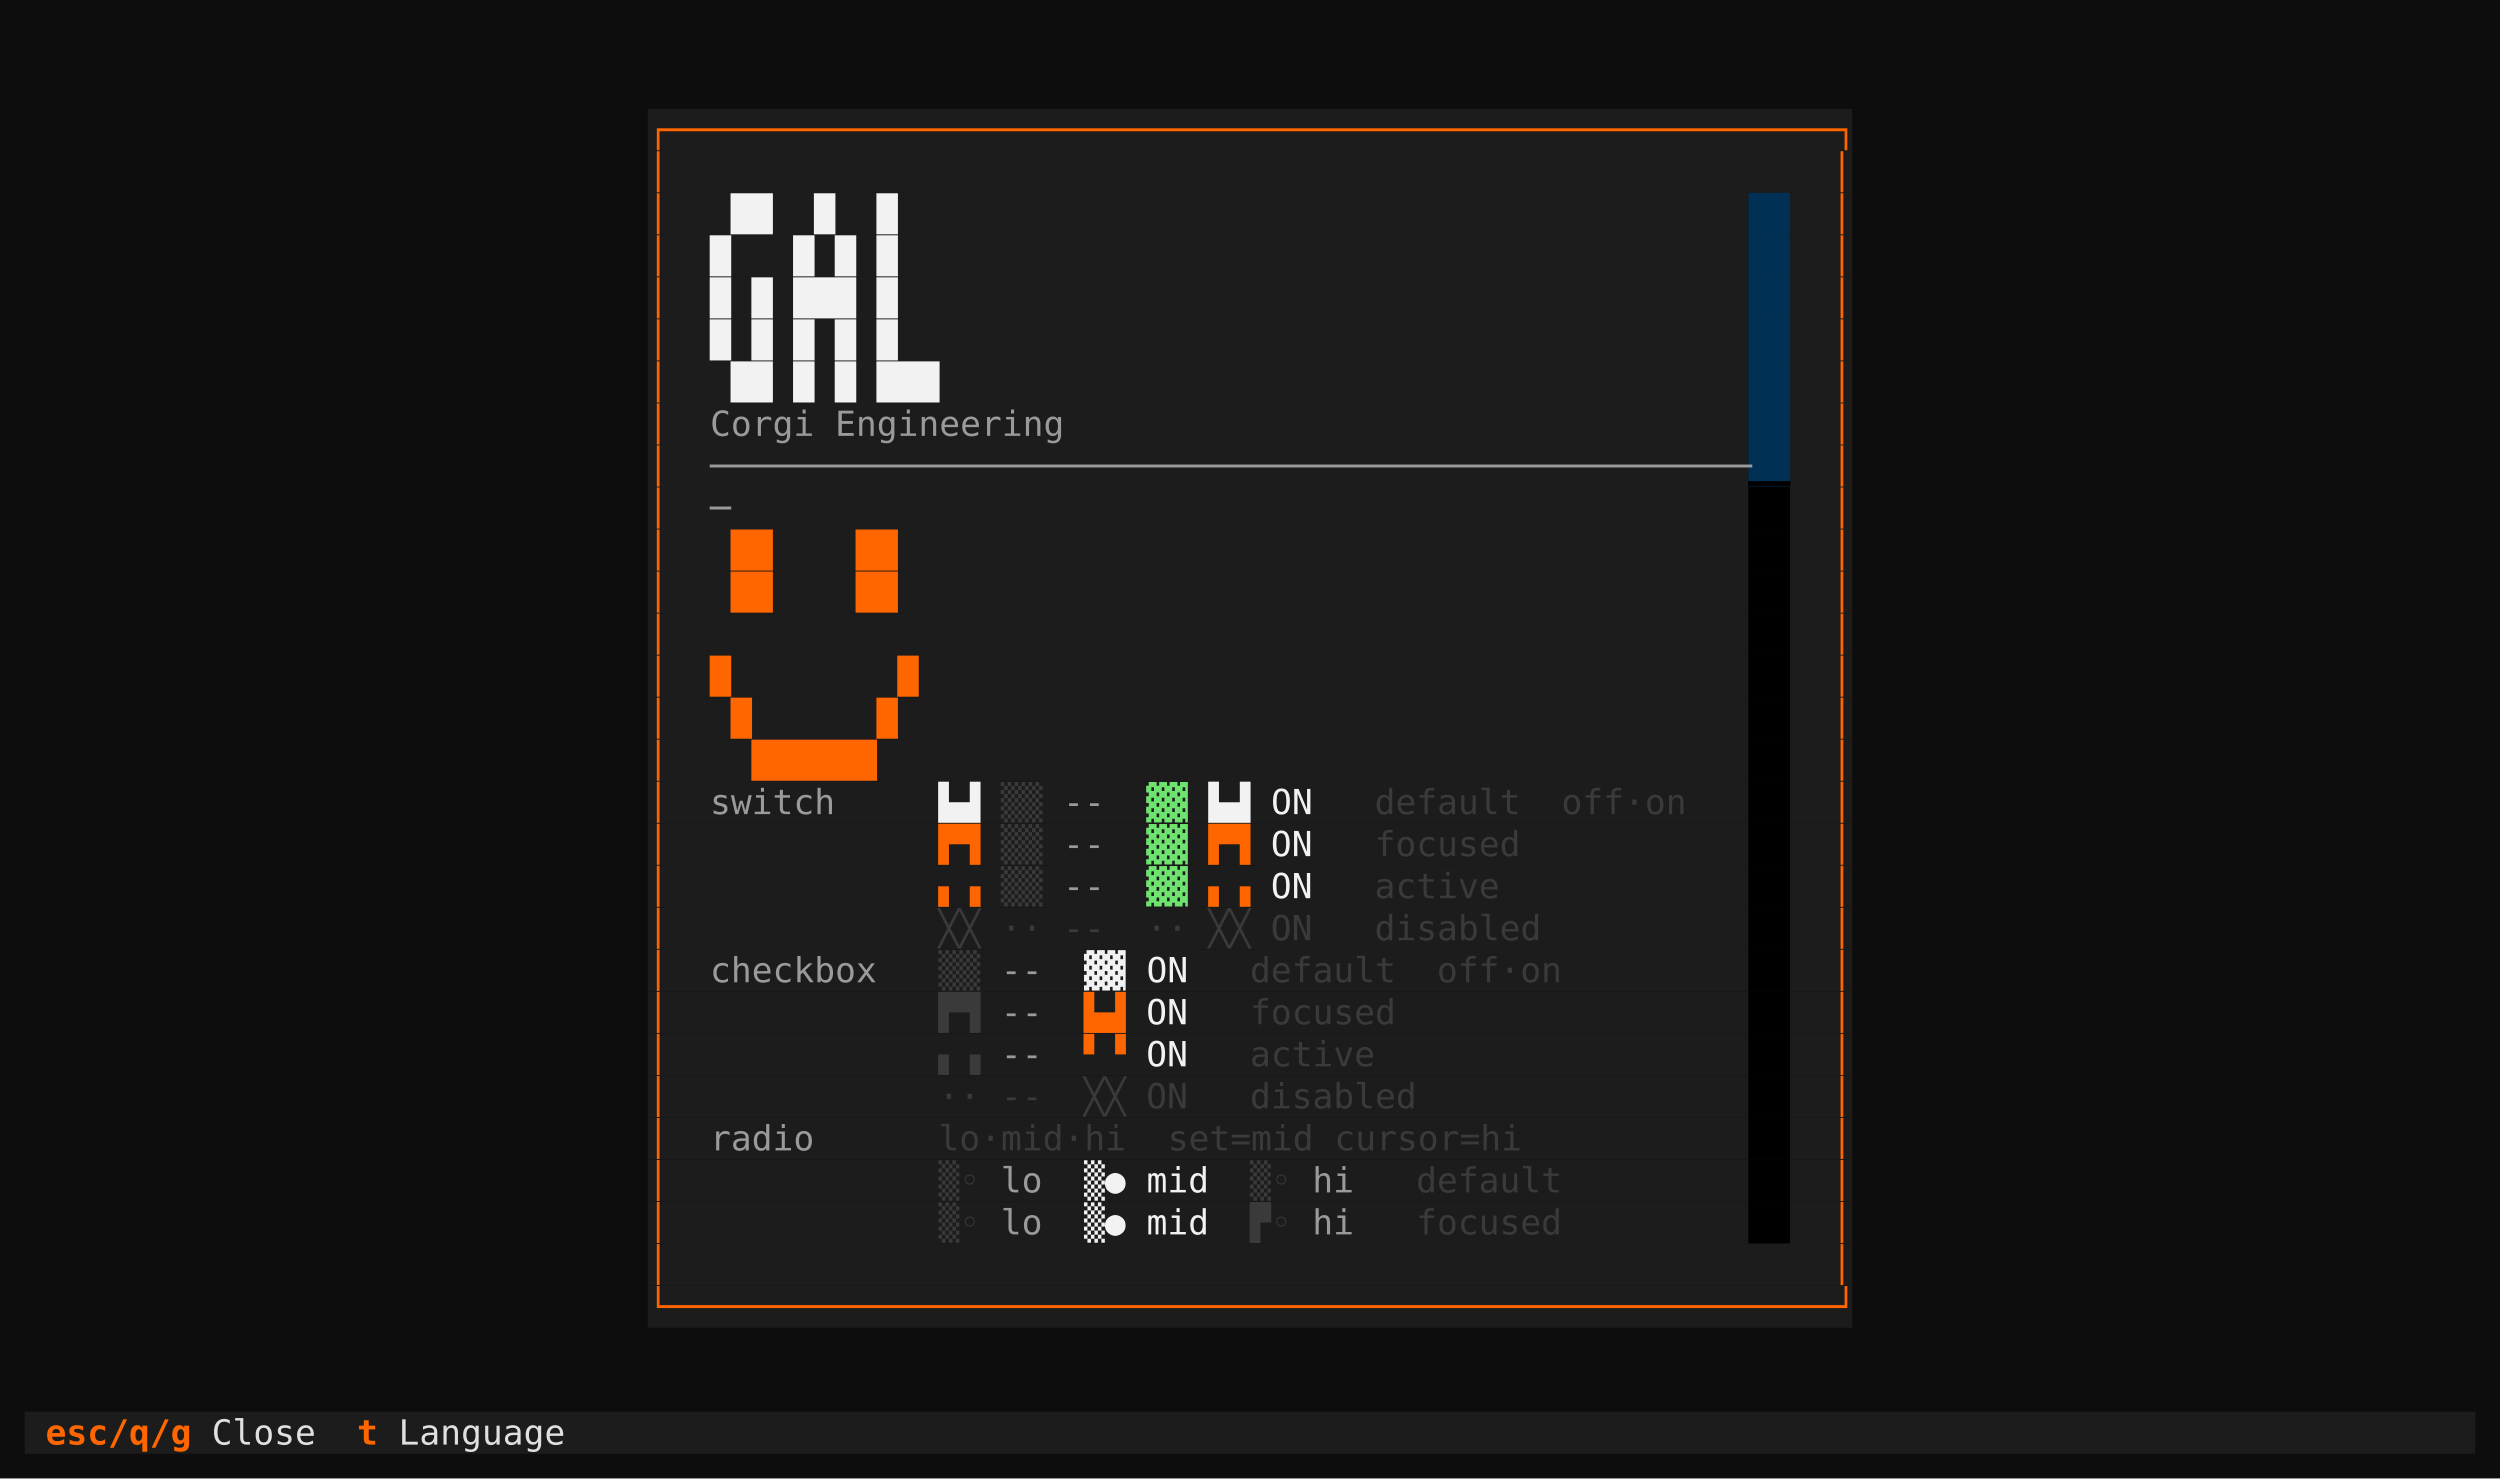
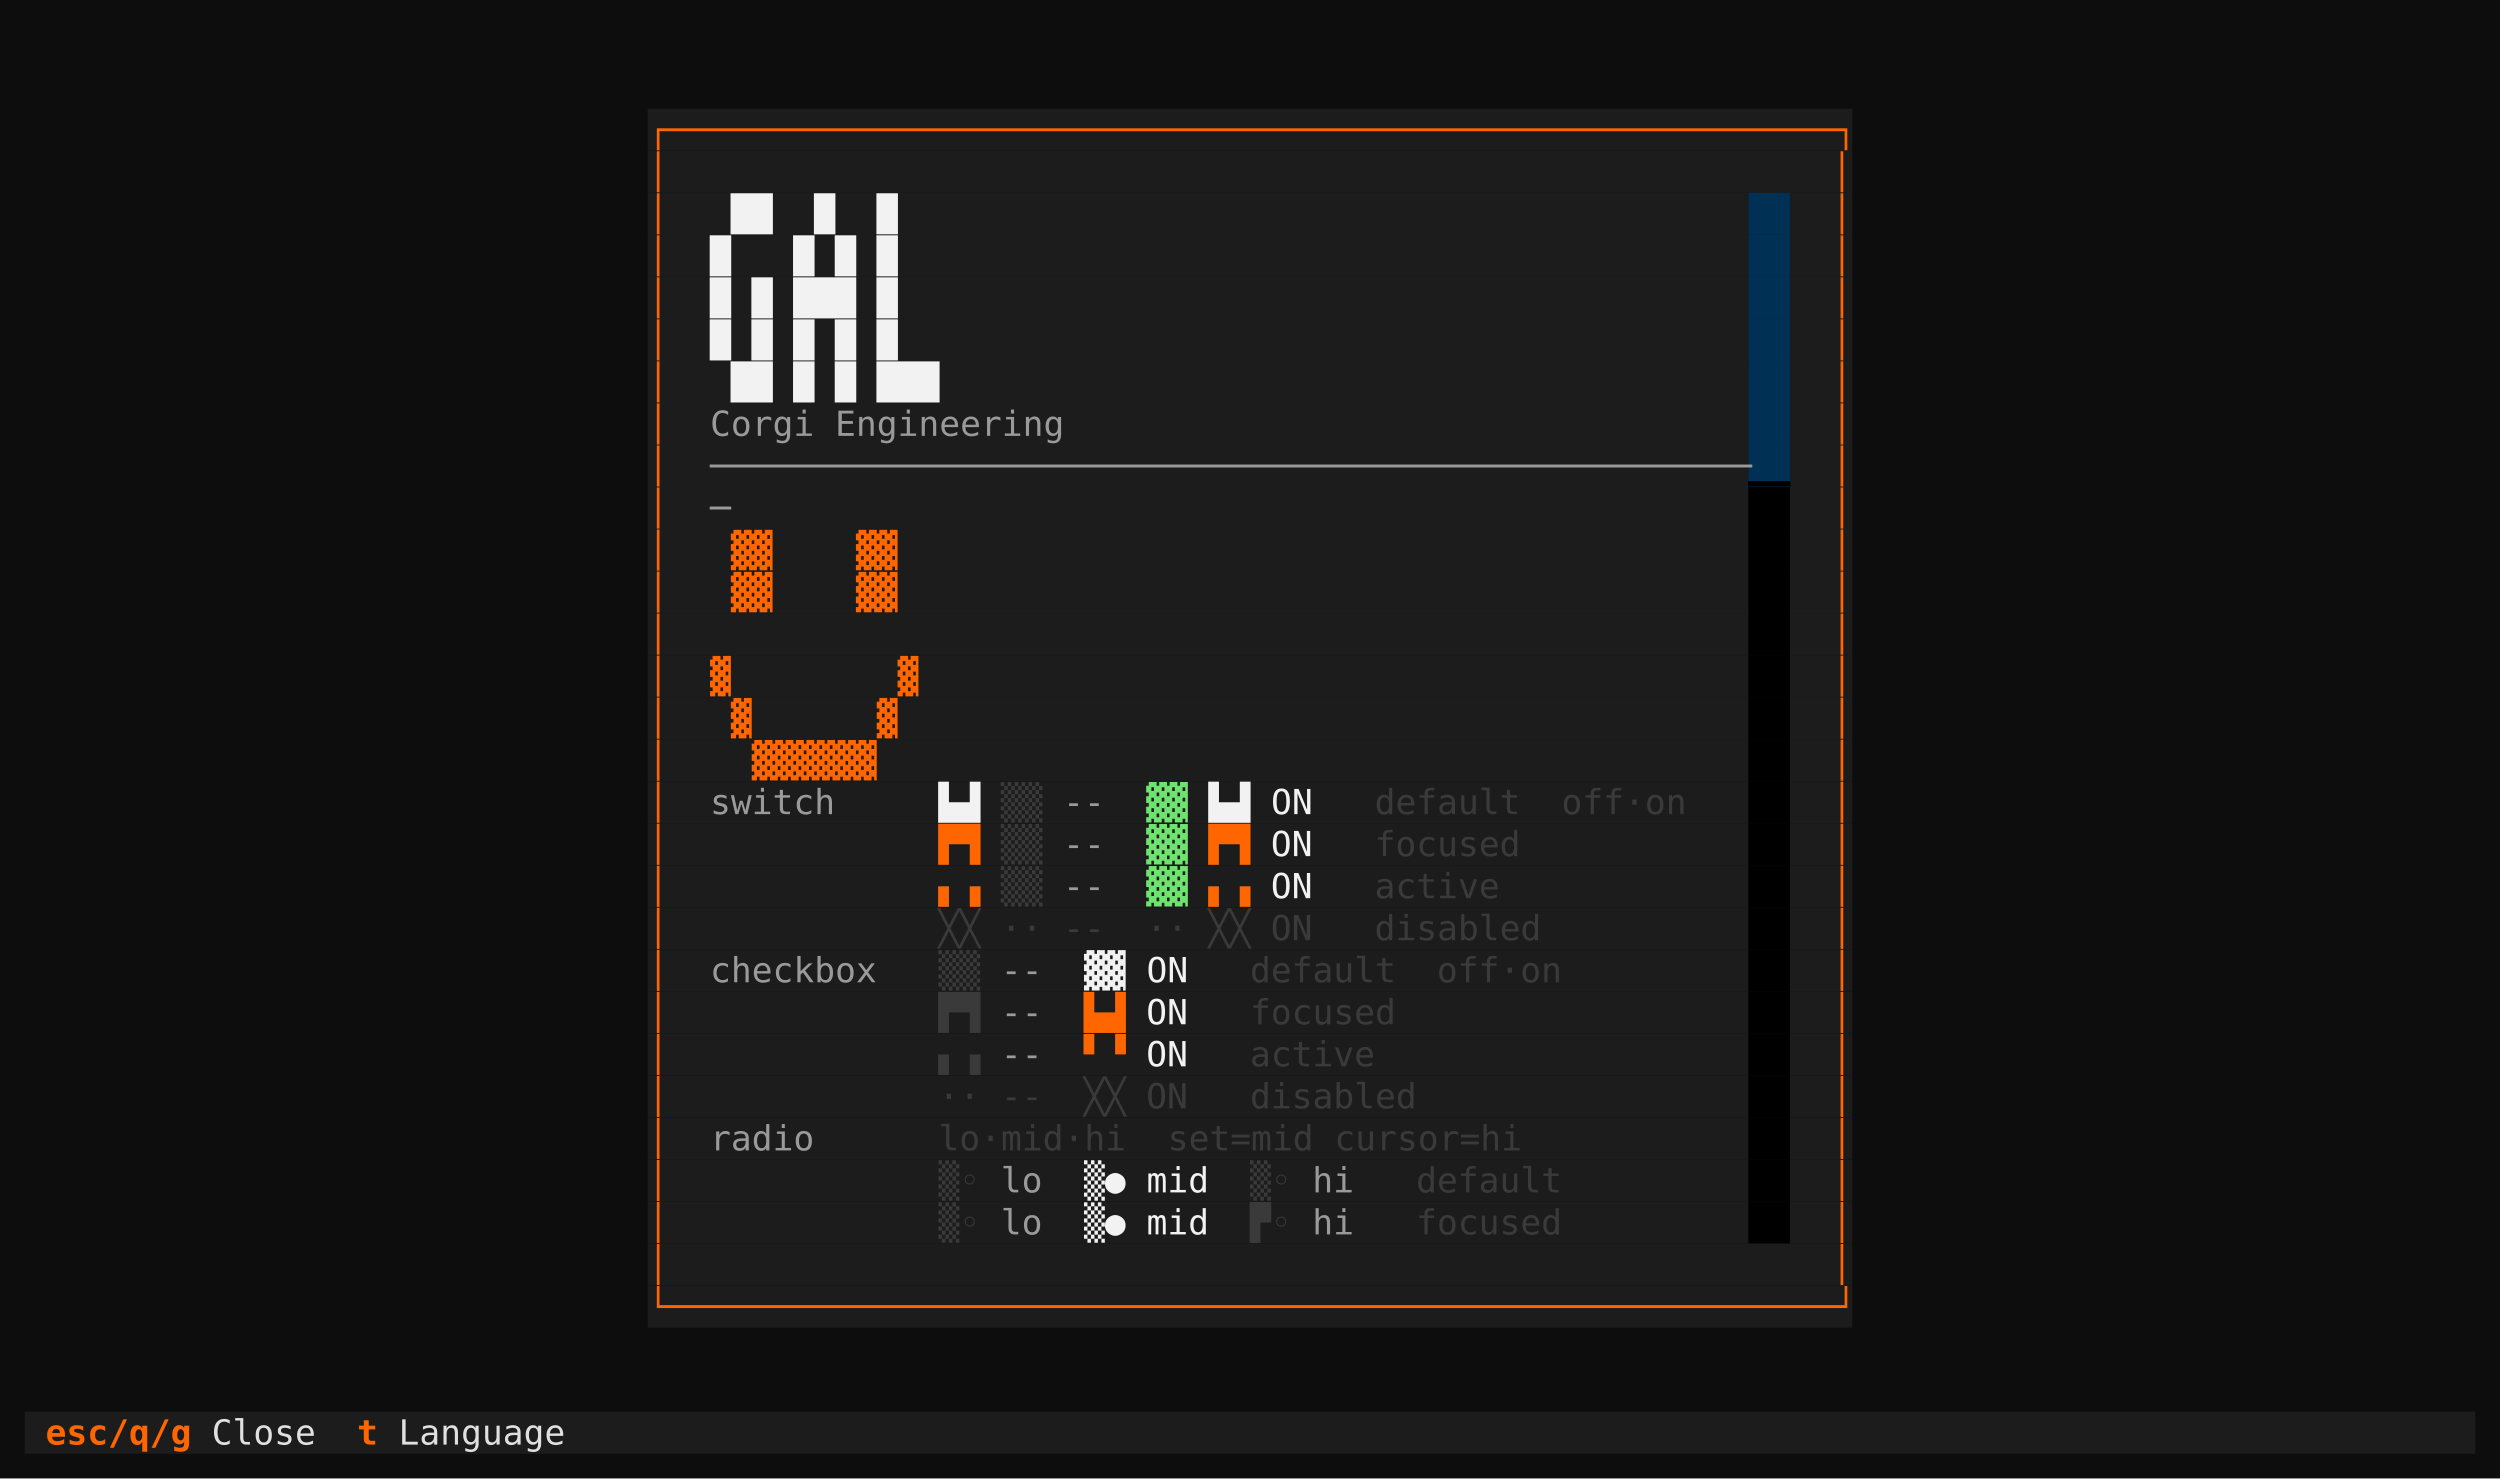
<svg xmlns="http://www.w3.org/2000/svg" viewBox="0 0 1011.2 598.0" role="img" aria-label="taskboard · corgi · components">
  <rect width="1011.2" height="598.0" fill="#0d0d0d" />
  <g font-family="ui-monospace,SFMono-Regular,'DejaVu Sans Mono','Cascadia Mono',Menlo,Consolas,'Liberation Mono',monospace" font-size="14.0" xml:space="preserve" style="white-space:pre;font-variant-ligatures:none">
    <rect x="262.0" y="44.0" width="487.2" height="17.0" fill="#1c1c1c" />
    <text x="262.0" y="57.3" fill="#ff6600">┌────────────────────────────────────────────────────────┐</text>
    <rect x="262.0" y="61.0" width="487.2" height="17.0" fill="#1c1c1c" />
    <text x="262.0" y="74.3" fill="#ff6600">│</text>
    <text x="740.8" y="74.3" fill="#ff6600">│</text>
    <rect x="262.0" y="78.0" width="445.2" height="17.0" fill="#1c1c1c" />
    <rect x="707.2" y="78.0" width="16.8" height="17.0" fill="#003054" />
    <rect x="724.0" y="78.0" width="25.2" height="17.0" fill="#1c1c1c" />
    <text x="262.0" y="91.3" fill="#ff6600">│</text>
    <text x="287.2" y="91.3" fill="#f2f2f2"> ██  █  █  </text>
    <text x="740.8" y="91.3" fill="#ff6600">│</text>
    <rect x="262.0" y="95.0" width="445.2" height="17.0" fill="#1c1c1c" />
    <rect x="707.2" y="95.0" width="16.8" height="17.0" fill="#003054" />
    <rect x="724.0" y="95.0" width="25.2" height="17.0" fill="#1c1c1c" />
    <text x="262.0" y="108.3" fill="#ff6600">│</text>
    <text x="287.2" y="108.3" fill="#f2f2f2">█   █ █ █  </text>
    <text x="740.8" y="108.3" fill="#ff6600">│</text>
    <rect x="262.0" y="112.0" width="445.2" height="17.0" fill="#1c1c1c" />
    <rect x="707.2" y="112.0" width="16.8" height="17.0" fill="#003054" />
    <rect x="724.0" y="112.0" width="25.2" height="17.0" fill="#1c1c1c" />
    <text x="262.0" y="125.3" fill="#ff6600">│</text>
    <text x="287.2" y="125.3" fill="#f2f2f2">█ █ ███ █  </text>
    <text x="740.8" y="125.3" fill="#ff6600">│</text>
    <rect x="262.0" y="129.0" width="445.2" height="17.0" fill="#1c1c1c" />
    <rect x="707.2" y="129.0" width="16.8" height="17.0" fill="#003054" />
    <rect x="724.0" y="129.0" width="25.2" height="17.0" fill="#1c1c1c" />
    <text x="262.0" y="142.3" fill="#ff6600">│</text>
    <text x="287.2" y="142.3" fill="#f2f2f2">█ █ █ █ █  </text>
    <text x="740.8" y="142.3" fill="#ff6600">│</text>
    <rect x="262.0" y="146.0" width="445.2" height="17.0" fill="#1c1c1c" />
    <rect x="707.2" y="146.0" width="16.8" height="17.0" fill="#003054" />
    <rect x="724.0" y="146.0" width="25.2" height="17.0" fill="#1c1c1c" />
    <text x="262.0" y="159.3" fill="#ff6600">│</text>
    <text x="287.2" y="159.3" fill="#f2f2f2"> ██ █ █ ███</text>
    <text x="740.8" y="159.3" fill="#ff6600">│</text>
    <rect x="262.0" y="163.0" width="445.2" height="17.0" fill="#1c1c1c" />
    <rect x="707.2" y="163.0" width="16.8" height="17.0" fill="#003054" />
    <rect x="724.0" y="163.0" width="25.2" height="17.0" fill="#1c1c1c" />
    <text x="262.0" y="176.3" fill="#ff6600">│</text>
    <text x="287.2" y="176.3" fill="#9a9a9a">Corgi Engineering</text>
    <text x="740.8" y="176.3" fill="#ff6600">│</text>
    <rect x="262.0" y="180.0" width="445.2" height="17.0" fill="#1c1c1c" />
    <rect x="707.2" y="180.0" width="16.8" height="17.0" fill="#003054" />
    <rect x="724.0" y="180.0" width="25.2" height="17.0" fill="#1c1c1c" />
    <text x="262.0" y="193.3" fill="#ff6600">│</text>
    <text x="287.2" y="193.3" fill="#9a9a9a">──────────────────────────────────────────────────</text>
    <text x="707.2" y="193.3" fill="#000000">▁▁</text>
    <text x="740.8" y="193.3" fill="#ff6600">│</text>
    <rect x="262.0" y="197.0" width="445.2" height="17.0" fill="#1c1c1c" />
    <rect x="707.2" y="197.0" width="16.8" height="17.0" fill="#000000" />
    <rect x="724.0" y="197.0" width="25.2" height="17.0" fill="#1c1c1c" />
    <text x="262.0" y="210.3" fill="#ff6600">│</text>
    <text x="287.2" y="210.3" fill="#9a9a9a">─</text>
    <text x="740.8" y="210.3" fill="#ff6600">│</text>
    <rect x="262.0" y="214.0" width="445.2" height="17.0" fill="#1c1c1c" />
    <rect x="707.2" y="214.0" width="16.8" height="17.0" fill="#000000" />
    <rect x="724.0" y="214.0" width="25.2" height="17.0" fill="#1c1c1c" />
    <text x="262.0" y="227.3" fill="#ff6600">│</text>
-     <text x="287.2" y="227.3" fill="#ff6600"> ██    ██ </text>
+     <text x="287.2" y="227.3" fill="#ff6600"> ▓▓    ▓▓ </text>
    <text x="740.8" y="227.3" fill="#ff6600">│</text>
    <rect x="262.0" y="231.0" width="445.2" height="17.0" fill="#1c1c1c" />
    <rect x="707.2" y="231.0" width="16.8" height="17.0" fill="#000000" />
    <rect x="724.0" y="231.0" width="25.2" height="17.0" fill="#1c1c1c" />
    <text x="262.0" y="244.3" fill="#ff6600">│</text>
-     <text x="287.2" y="244.3" fill="#ff6600"> ██    ██ </text>
+     <text x="287.2" y="244.3" fill="#ff6600"> ▓▓    ▓▓ </text>
    <text x="740.8" y="244.3" fill="#ff6600">│</text>
    <rect x="262.0" y="248.0" width="445.2" height="17.0" fill="#1c1c1c" />
    <rect x="707.2" y="248.0" width="16.8" height="17.0" fill="#000000" />
    <rect x="724.0" y="248.0" width="25.2" height="17.0" fill="#1c1c1c" />
    <text x="262.0" y="261.3" fill="#ff6600">│</text>
    <text x="740.8" y="261.3" fill="#ff6600">│</text>
    <rect x="262.0" y="265.0" width="445.2" height="17.0" fill="#1c1c1c" />
    <rect x="707.2" y="265.0" width="16.8" height="17.0" fill="#000000" />
    <rect x="724.0" y="265.0" width="25.2" height="17.0" fill="#1c1c1c" />
    <text x="262.0" y="278.3" fill="#ff6600">│</text>
-     <text x="287.2" y="278.3" fill="#ff6600">█        █</text>
+     <text x="287.2" y="278.3" fill="#ff6600">▓        ▓</text>
    <text x="740.8" y="278.3" fill="#ff6600">│</text>
    <rect x="262.0" y="282.0" width="445.2" height="17.0" fill="#1c1c1c" />
    <rect x="707.2" y="282.0" width="16.8" height="17.0" fill="#000000" />
    <rect x="724.0" y="282.0" width="25.2" height="17.0" fill="#1c1c1c" />
    <text x="262.0" y="295.3" fill="#ff6600">│</text>
-     <text x="287.2" y="295.3" fill="#ff6600"> █      █ </text>
+     <text x="287.2" y="295.3" fill="#ff6600"> ▓      ▓ </text>
    <text x="740.8" y="295.3" fill="#ff6600">│</text>
    <rect x="262.0" y="299.0" width="445.2" height="17.0" fill="#1c1c1c" />
    <rect x="707.2" y="299.0" width="16.8" height="17.0" fill="#000000" />
    <rect x="724.0" y="299.0" width="25.2" height="17.0" fill="#1c1c1c" />
    <text x="262.0" y="312.3" fill="#ff6600">│</text>
-     <text x="287.2" y="312.3" fill="#ff6600">  ██████  </text>
+     <text x="287.2" y="312.3" fill="#ff6600">  ▓▓▓▓▓▓  </text>
    <text x="740.8" y="312.3" fill="#ff6600">│</text>
    <rect x="262.0" y="316.0" width="445.2" height="17.0" fill="#1c1c1c" />
    <rect x="707.2" y="316.0" width="16.8" height="17.0" fill="#000000" />
    <rect x="724.0" y="316.0" width="25.2" height="17.0" fill="#1c1c1c" />
    <text x="262.0" y="329.3" fill="#ff6600">│</text>
    <text x="287.2" y="329.3" fill="#9a9a9a">switch     </text>
    <text x="379.6" y="329.3" fill="#f2f2f2">▙▟ </text>
    <text x="404.8" y="329.3" fill="#3a3a3a">▒▒</text>
    <text x="430.0" y="329.3" fill="#9a9a9a">--</text>
    <text x="463.6" y="329.3" fill="#6fe36f">▓▓</text>
    <text x="480.4" y="329.3" fill="#f2f2f2"> ▙▟ ON   </text>
    <text x="556.0" y="329.3" fill="#3a3a3a">default</text>
    <text x="631.6" y="329.3" fill="#3a3a3a">off·on</text>
    <text x="740.8" y="329.3" fill="#ff6600">│</text>
    <rect x="262.0" y="333.0" width="445.2" height="17.0" fill="#1c1c1c" />
    <rect x="707.2" y="333.0" width="16.8" height="17.0" fill="#000000" />
    <rect x="724.0" y="333.0" width="25.2" height="17.0" fill="#1c1c1c" />
    <text x="262.0" y="346.3" fill="#ff6600">│</text>
    <text x="379.6" y="346.3" fill="#ff6600">▛▜</text>
    <text x="404.8" y="346.3" fill="#3a3a3a">▒▒</text>
    <text x="430.0" y="346.3" fill="#9a9a9a">--</text>
    <text x="463.6" y="346.3" fill="#6fe36f">▓▓</text>
    <text x="488.8" y="346.3" fill="#ff6600">▛▜</text>
    <text x="505.6" y="346.3" fill="#f2f2f2"> ON   </text>
    <text x="556.0" y="346.3" fill="#3a3a3a">focused</text>
    <text x="740.8" y="346.3" fill="#ff6600">│</text>
    <rect x="262.0" y="350.0" width="445.2" height="17.0" fill="#1c1c1c" />
    <rect x="707.2" y="350.0" width="16.8" height="17.0" fill="#000000" />
    <rect x="724.0" y="350.0" width="25.2" height="17.0" fill="#1c1c1c" />
    <text x="262.0" y="363.3" fill="#ff6600">│</text>
    <text x="379.6" y="363.3" fill="#ff6600">▖▗</text>
    <text x="404.8" y="363.3" fill="#3a3a3a">▒▒</text>
    <text x="430.0" y="363.3" fill="#9a9a9a">--</text>
    <text x="463.6" y="363.3" fill="#6fe36f">▓▓</text>
    <text x="488.8" y="363.3" fill="#ff6600">▖▗</text>
    <text x="505.6" y="363.3" fill="#f2f2f2"> ON   </text>
    <text x="556.0" y="363.3" fill="#3a3a3a">active</text>
    <text x="740.8" y="363.3" fill="#ff6600">│</text>
    <rect x="262.0" y="367.0" width="445.2" height="17.0" fill="#1c1c1c" />
    <rect x="707.2" y="367.0" width="16.8" height="17.0" fill="#000000" />
    <rect x="724.0" y="367.0" width="25.2" height="17.0" fill="#1c1c1c" />
    <text x="262.0" y="380.3" fill="#ff6600">│</text>
    <text x="379.6" y="380.3" fill="#3a3a3a">╳╳</text>
    <text x="404.8" y="380.3" fill="#3a3a3a">··</text>
    <text x="430.0" y="380.3" fill="#3a3a3a">--</text>
    <text x="463.6" y="380.3" fill="#3a3a3a">··</text>
    <text x="488.8" y="380.3" fill="#3a3a3a">╳╳</text>
    <text x="514.0" y="380.3" fill="#3a3a3a">ON</text>
    <text x="556.0" y="380.3" fill="#3a3a3a">disabled</text>
    <text x="740.8" y="380.3" fill="#ff6600">│</text>
    <rect x="262.0" y="384.0" width="445.2" height="17.0" fill="#1c1c1c" />
    <rect x="707.2" y="384.0" width="16.8" height="17.0" fill="#000000" />
    <rect x="724.0" y="384.0" width="25.2" height="17.0" fill="#1c1c1c" />
    <text x="262.0" y="397.3" fill="#ff6600">│</text>
    <text x="287.2" y="397.3" fill="#9a9a9a">checkbox   </text>
    <text x="379.6" y="397.3" fill="#3a3a3a">▒▒</text>
    <text x="404.8" y="397.3" fill="#9a9a9a">--</text>
    <text x="421.6" y="397.3" fill="#f2f2f2">  ▓▓ ON   </text>
    <text x="505.6" y="397.3" fill="#3a3a3a">default</text>
    <text x="581.2" y="397.3" fill="#3a3a3a">off·on</text>
    <text x="740.8" y="397.3" fill="#ff6600">│</text>
    <rect x="262.0" y="401.0" width="445.2" height="17.0" fill="#1c1c1c" />
    <rect x="707.2" y="401.0" width="16.8" height="17.0" fill="#000000" />
    <rect x="724.0" y="401.0" width="25.2" height="17.0" fill="#1c1c1c" />
    <text x="262.0" y="414.3" fill="#ff6600">│</text>
    <text x="379.6" y="414.3" fill="#3a3a3a">▛▜</text>
    <text x="404.8" y="414.3" fill="#9a9a9a">--</text>
    <text x="438.4" y="414.3" fill="#ff6600">▙▟</text>
    <text x="455.2" y="414.3" fill="#f2f2f2"> ON   </text>
    <text x="505.6" y="414.3" fill="#3a3a3a">focused</text>
    <text x="740.8" y="414.3" fill="#ff6600">│</text>
    <rect x="262.0" y="418.0" width="445.2" height="17.0" fill="#1c1c1c" />
    <rect x="707.2" y="418.0" width="16.8" height="17.0" fill="#000000" />
    <rect x="724.0" y="418.0" width="25.2" height="17.0" fill="#1c1c1c" />
    <text x="262.0" y="431.3" fill="#ff6600">│</text>
    <text x="379.6" y="431.3" fill="#3a3a3a">▖▗</text>
    <text x="404.8" y="431.3" fill="#9a9a9a">--</text>
    <text x="438.4" y="431.3" fill="#ff6600">▘▝</text>
    <text x="455.2" y="431.3" fill="#f2f2f2"> ON   </text>
    <text x="505.6" y="431.3" fill="#3a3a3a">active</text>
    <text x="740.8" y="431.3" fill="#ff6600">│</text>
    <rect x="262.0" y="435.0" width="445.2" height="17.0" fill="#1c1c1c" />
    <rect x="707.2" y="435.0" width="16.8" height="17.0" fill="#000000" />
    <rect x="724.0" y="435.0" width="25.2" height="17.0" fill="#1c1c1c" />
    <text x="262.0" y="448.3" fill="#ff6600">│</text>
    <text x="379.6" y="448.3" fill="#3a3a3a">··</text>
    <text x="404.8" y="448.3" fill="#3a3a3a">--</text>
    <text x="438.4" y="448.3" fill="#3a3a3a">╳╳</text>
    <text x="463.6" y="448.3" fill="#3a3a3a">ON</text>
    <text x="505.6" y="448.3" fill="#3a3a3a">disabled</text>
    <text x="740.8" y="448.3" fill="#ff6600">│</text>
    <rect x="262.0" y="452.0" width="445.2" height="17.0" fill="#1c1c1c" />
    <rect x="707.2" y="452.0" width="16.8" height="17.0" fill="#000000" />
    <rect x="724.0" y="452.0" width="25.2" height="17.0" fill="#1c1c1c" />
    <text x="262.0" y="465.3" fill="#ff6600">│</text>
    <text x="287.2" y="465.3" fill="#9a9a9a">radio      </text>
    <text x="379.6" y="465.3" fill="#3a3a3a">lo·mid·hi  set=mid cursor=hi</text>
    <text x="740.8" y="465.3" fill="#ff6600">│</text>
    <rect x="262.0" y="469.0" width="445.2" height="17.0" fill="#1c1c1c" />
    <rect x="707.2" y="469.0" width="16.8" height="17.0" fill="#000000" />
    <rect x="724.0" y="469.0" width="25.2" height="17.0" fill="#1c1c1c" />
    <text x="262.0" y="482.3" fill="#ff6600">│</text>
    <text x="379.6" y="482.3" fill="#3a3a3a">▒◦</text>
    <text x="404.8" y="482.3" fill="#9a9a9a">lo</text>
    <text x="421.6" y="482.3" fill="#f2f2f2">  ▒● mid  </text>
    <text x="505.6" y="482.3" fill="#3a3a3a">▒◦</text>
    <text x="530.8" y="482.3" fill="#9a9a9a">hi</text>
    <text x="572.8" y="482.3" fill="#3a3a3a">default</text>
    <text x="740.8" y="482.3" fill="#ff6600">│</text>
    <rect x="262.0" y="486.0" width="445.2" height="17.0" fill="#1c1c1c" />
    <rect x="707.2" y="486.0" width="16.8" height="17.0" fill="#000000" />
    <rect x="724.0" y="486.0" width="25.2" height="17.0" fill="#1c1c1c" />
    <text x="262.0" y="499.3" fill="#ff6600">│</text>
    <text x="379.6" y="499.3" fill="#3a3a3a">▒◦</text>
    <text x="404.8" y="499.3" fill="#9a9a9a">lo</text>
    <text x="421.6" y="499.3" fill="#f2f2f2">  ▒● mid  </text>
    <text x="505.6" y="499.3" fill="#3a3a3a">▛◦</text>
    <text x="530.8" y="499.3" fill="#9a9a9a">hi</text>
    <text x="572.8" y="499.3" fill="#3a3a3a">focused</text>
    <text x="740.8" y="499.3" fill="#ff6600">│</text>
    <rect x="262.0" y="503.0" width="487.2" height="17.0" fill="#1c1c1c" />
    <text x="262.0" y="516.3" fill="#ff6600">│</text>
    <text x="740.8" y="516.3" fill="#ff6600">│</text>
    <rect x="262.0" y="520.0" width="487.2" height="17.0" fill="#1c1c1c" />
    <text x="262.0" y="533.3" fill="#ff6600">└────────────────────────────────────────────────────────┘</text>
    <rect x="10.0" y="571.0" width="991.2" height="17.0" fill="#1c1c1c" />
    <text x="10.0" y="584.3" fill="#ff6600" font-weight="bold"> esc/q/g </text>
    <text x="85.6" y="584.3" fill="#e0e0e0">Close </text>
    <text x="136.0" y="584.3" fill="#ff6600" font-weight="bold"> t </text>
    <text x="161.2" y="584.3" fill="#e0e0e0">Language </text>
  </g>
</svg>
